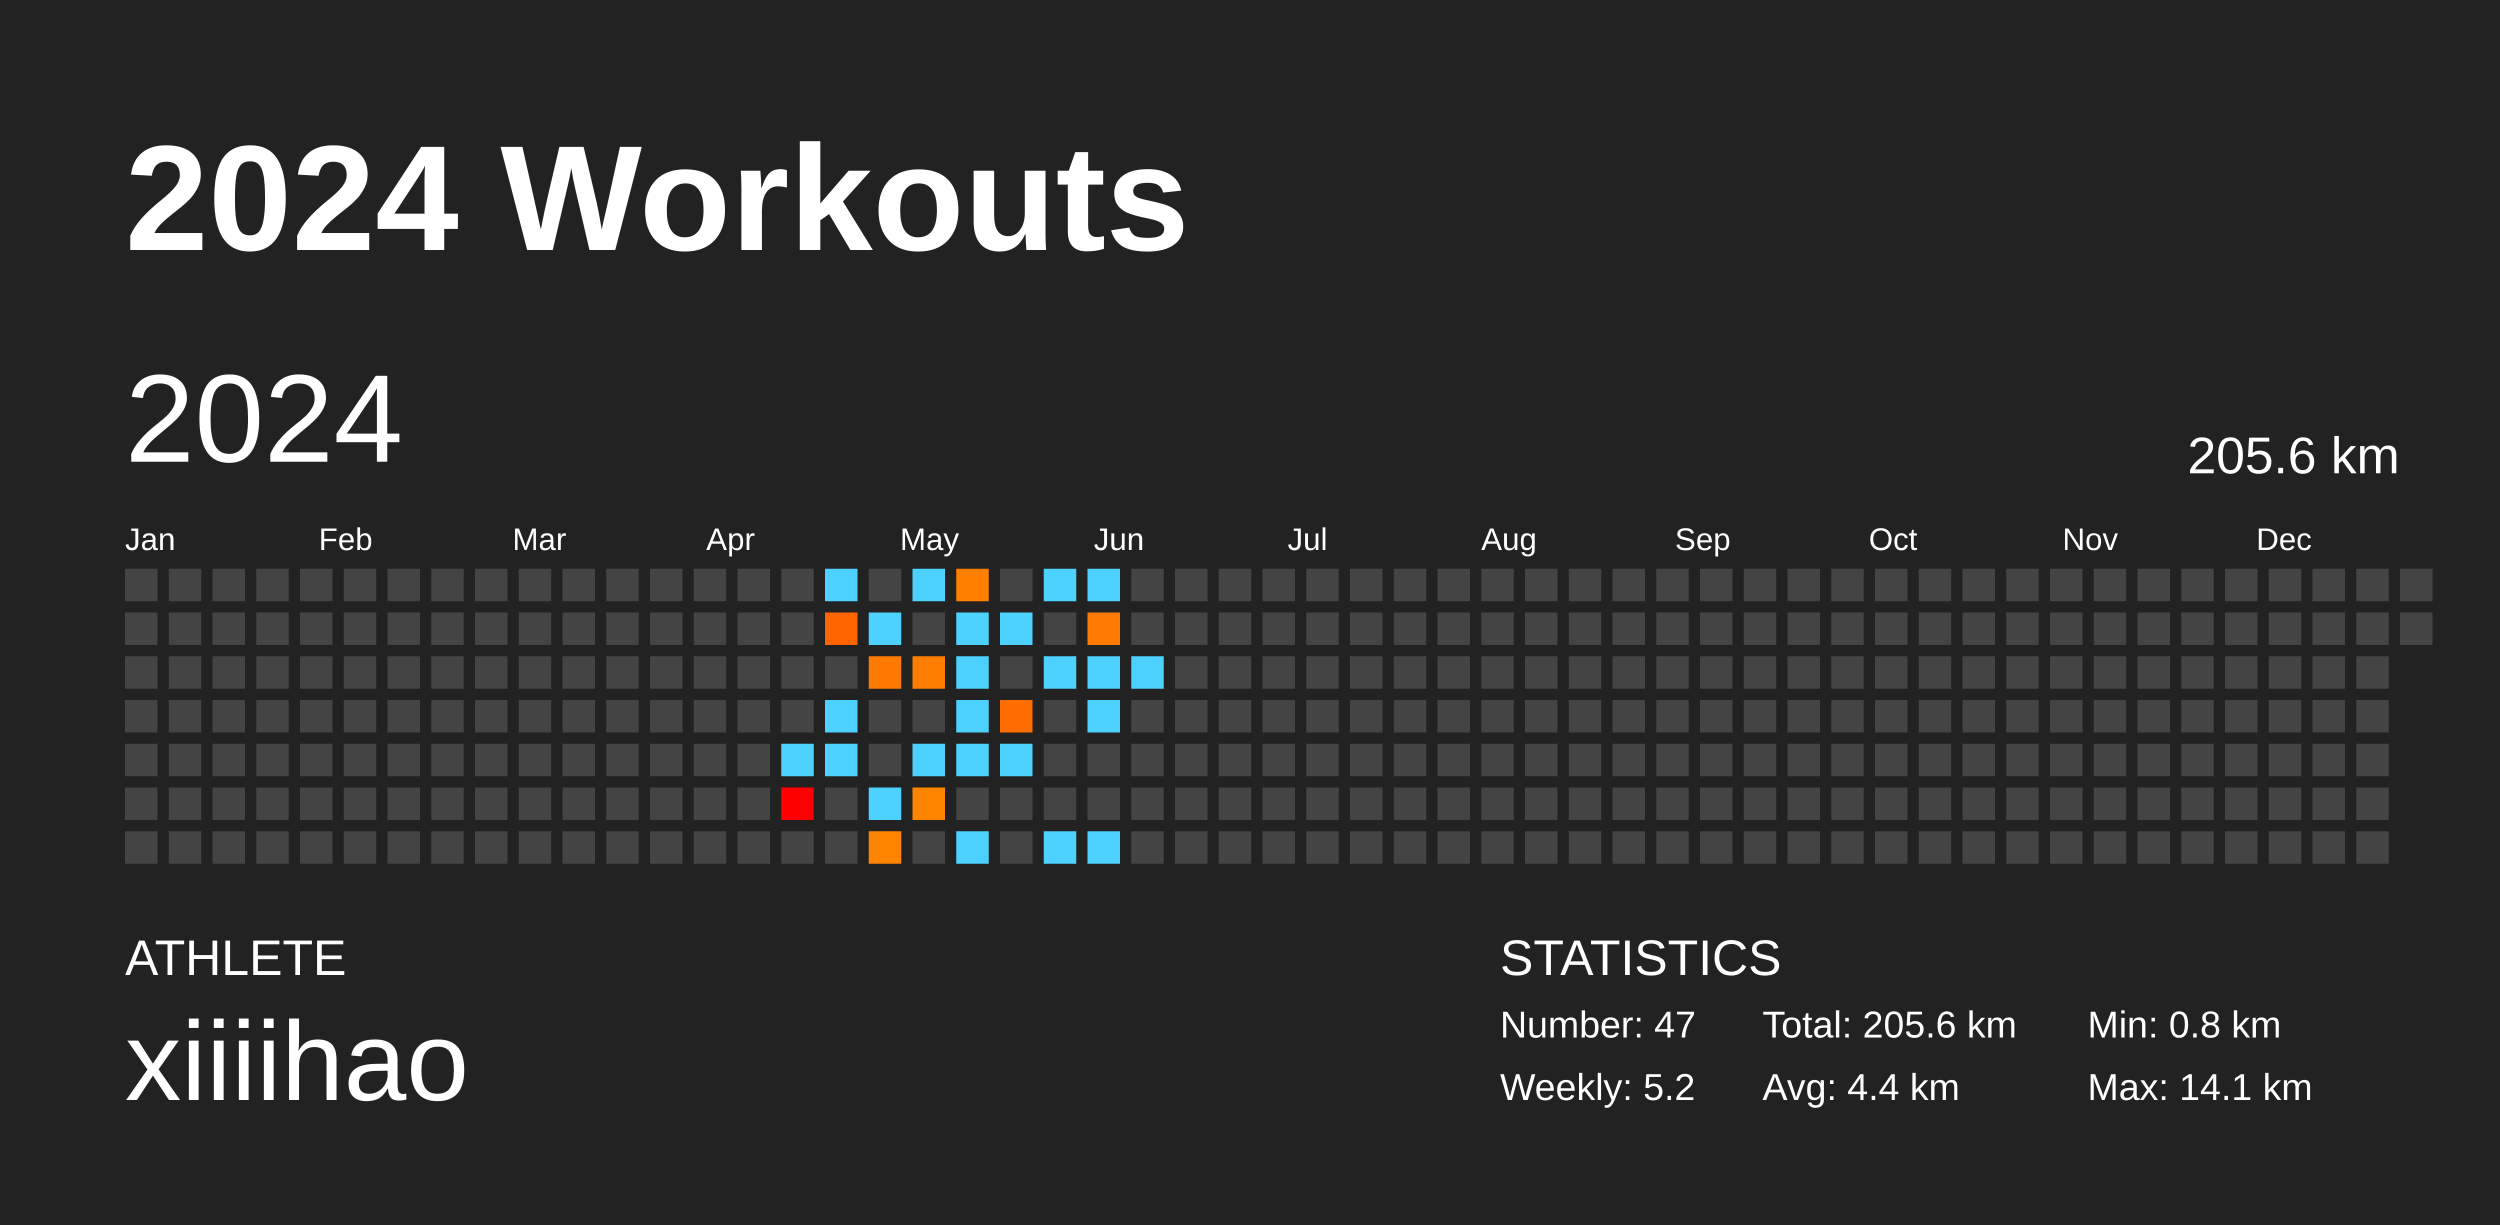
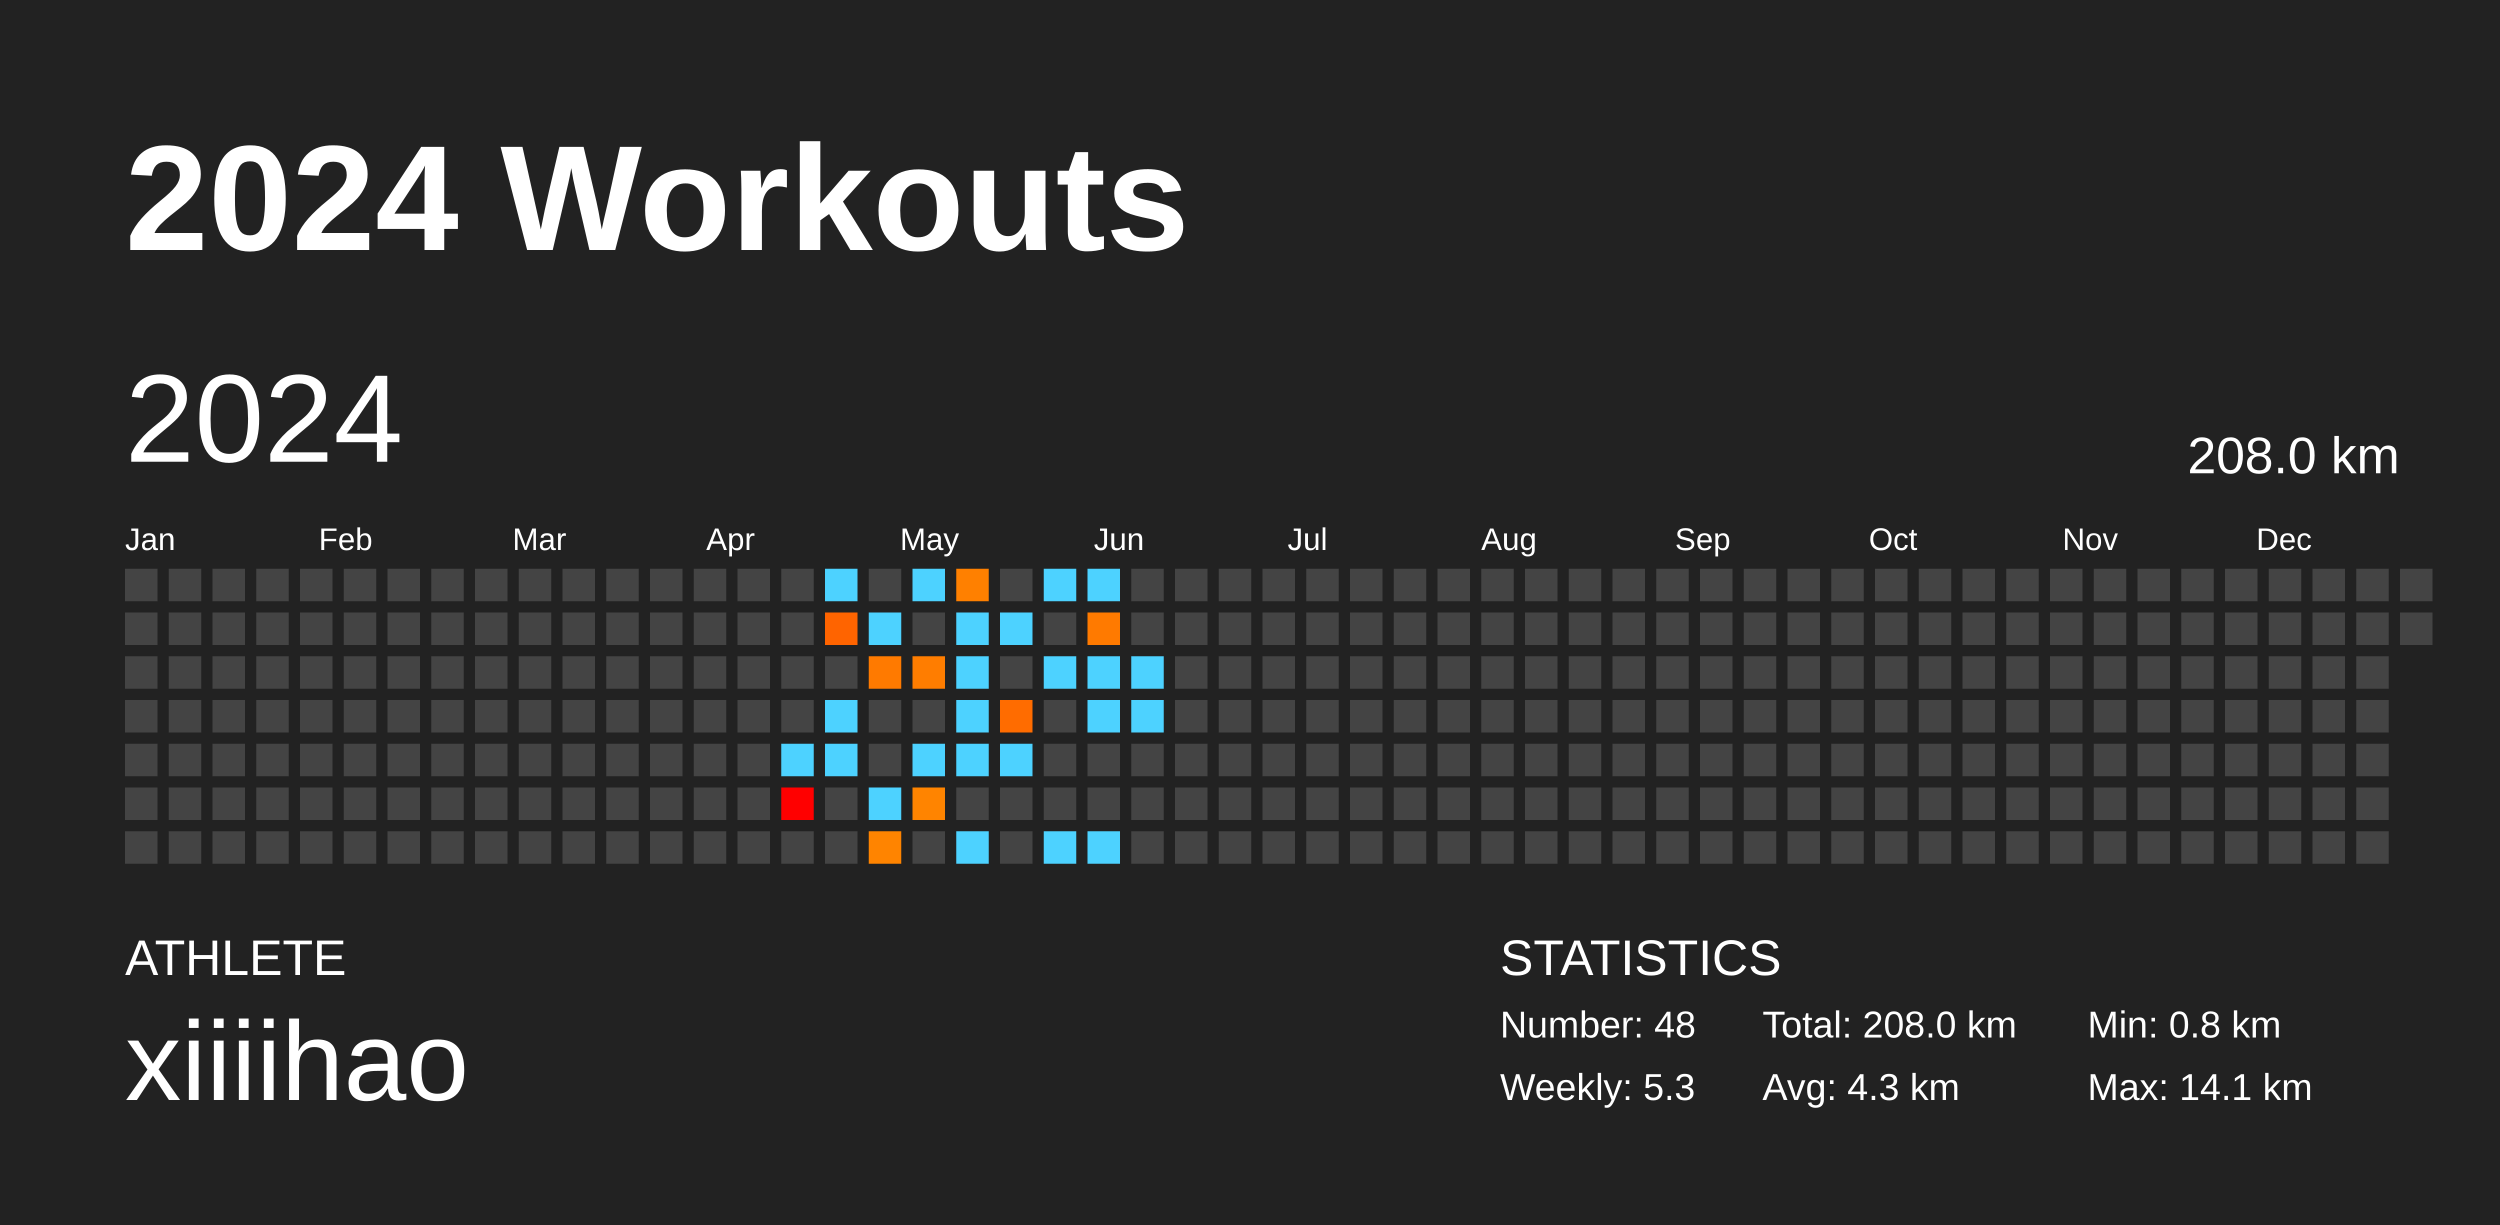
<svg xmlns="http://www.w3.org/2000/svg" baseProfile="full" height="98mm" version="1.1" viewBox="0,0,200,98" width="200mm">
  <defs />
  <rect fill="#222222" height="98" width="200" x="0" y="0" />
  <text fill="#FFFFFF" style="font-size:12px; font-family:Arial; font-weight:bold;" x="10" y="20">2024 Workouts</text>
  <text fill="#FFFFFF" style="font-size:4px; font-family:Arial" x="10" y="78">ATHLETE</text>
  <text fill="#FFFFFF" style="font-size:9px; font-family:Arial" x="10" y="88">xiiiihao</text>
  <text fill="#FFFFFF" style="font-size:4px; font-family:Arial" x="120" y="78">STATISTICS</text>
-   <text fill="#FFFFFF" style="font-size:3px; font-family:Arial" x="120" y="83">Number: 47</text>
-   <text fill="#FFFFFF" style="font-size:3px; font-family:Arial" x="120" y="88">Weekly: 5.2</text>
-   <text fill="#FFFFFF" style="font-size:3px; font-family:Arial" x="141" y="83">Total: 205.6 km</text>
-   <text fill="#FFFFFF" style="font-size:3px; font-family:Arial" x="141" y="88">Avg: 4.4 km</text>
+   <text fill="#FFFFFF" style="font-size:3px; font-family:Arial" x="120" y="83">Number: 48</text>
+   <text fill="#FFFFFF" style="font-size:3px; font-family:Arial" x="120" y="88">Weekly: 5.3</text>
+   <text fill="#FFFFFF" style="font-size:3px; font-family:Arial" x="141" y="83">Total: 208.0 km</text>
+   <text fill="#FFFFFF" style="font-size:3px; font-family:Arial" x="141" y="88">Avg: 4.3 km</text>
  <text fill="#FFFFFF" style="font-size:3px; font-family:Arial" x="167" y="83">Min: 0.8 km</text>
  <text fill="#FFFFFF" style="font-size:3px; font-family:Arial" x="167" y="88">Max: 14.1 km</text>
  <text dominant-baseline="hanging" fill="#FFFFFF" style="font-size:10.0px; font-family:Arial;" x="10" y="30">2024</text>
-   <text dominant-baseline="hanging" fill="#FFFFFF" style="font-size:4.125px; font-family:Arial;" x="175" y="35">205.6 km</text>
+   <text dominant-baseline="hanging" fill="#FFFFFF" style="font-size:4.125px; font-family:Arial;" x="175" y="35">208.0 km</text>
  <text fill="#FFFFFF" style="font-size:2.5px; font-family:Arial" x="10.0" y="44">Jan</text>
  <text fill="#FFFFFF" style="font-size:2.5px; font-family:Arial" x="25.5" y="44">Feb</text>
  <text fill="#FFFFFF" style="font-size:2.5px; font-family:Arial" x="41.0" y="44">Mar</text>
  <text fill="#FFFFFF" style="font-size:2.5px; font-family:Arial" x="56.5" y="44">Apr</text>
  <text fill="#FFFFFF" style="font-size:2.5px; font-family:Arial" x="72.0" y="44">May</text>
  <text fill="#FFFFFF" style="font-size:2.5px; font-family:Arial" x="87.5" y="44">Jun</text>
  <text fill="#FFFFFF" style="font-size:2.5px; font-family:Arial" x="103.0" y="44">Jul</text>
  <text fill="#FFFFFF" style="font-size:2.5px; font-family:Arial" x="118.5" y="44">Aug</text>
  <text fill="#FFFFFF" style="font-size:2.5px; font-family:Arial" x="134.0" y="44">Sep</text>
  <text fill="#FFFFFF" style="font-size:2.5px; font-family:Arial" x="149.5" y="44">Oct</text>
  <text fill="#FFFFFF" style="font-size:2.5px; font-family:Arial" x="165.0" y="44">Nov</text>
  <text fill="#FFFFFF" style="font-size:2.5px; font-family:Arial" x="180.5" y="44">Dec</text>
  <rect fill="#444444" height="2.6" width="2.6" x="10.0" y="45.5" />
  <rect fill="#444444" height="2.6" width="2.6" x="10.0" y="49.0" />
  <rect fill="#444444" height="2.6" width="2.6" x="10.0" y="52.5" />
  <rect fill="#444444" height="2.6" width="2.6" x="10.0" y="56.0" />
  <rect fill="#444444" height="2.6" width="2.6" x="10.0" y="59.5" />
  <rect fill="#444444" height="2.6" width="2.6" x="10.0" y="63.0" />
  <rect fill="#444444" height="2.6" width="2.6" x="10.0" y="66.5" />
  <rect fill="#444444" height="2.6" width="2.6" x="13.5" y="45.5" />
  <rect fill="#444444" height="2.6" width="2.6" x="13.5" y="49.0" />
  <rect fill="#444444" height="2.6" width="2.6" x="13.5" y="52.5" />
  <rect fill="#444444" height="2.6" width="2.6" x="13.5" y="56.0" />
  <rect fill="#444444" height="2.6" width="2.6" x="13.5" y="59.5" />
  <rect fill="#444444" height="2.6" width="2.6" x="13.5" y="63.0" />
  <rect fill="#444444" height="2.6" width="2.6" x="13.5" y="66.5" />
  <rect fill="#444444" height="2.6" width="2.6" x="17.0" y="45.5" />
  <rect fill="#444444" height="2.6" width="2.6" x="17.0" y="49.0" />
  <rect fill="#444444" height="2.6" width="2.6" x="17.0" y="52.5" />
  <rect fill="#444444" height="2.6" width="2.6" x="17.0" y="56.0" />
  <rect fill="#444444" height="2.6" width="2.6" x="17.0" y="59.5" />
  <rect fill="#444444" height="2.6" width="2.6" x="17.0" y="63.0" />
  <rect fill="#444444" height="2.6" width="2.6" x="17.0" y="66.5" />
  <rect fill="#444444" height="2.6" width="2.6" x="20.5" y="45.5" />
  <rect fill="#444444" height="2.6" width="2.6" x="20.5" y="49.0" />
  <rect fill="#444444" height="2.6" width="2.6" x="20.5" y="52.5" />
  <rect fill="#444444" height="2.6" width="2.6" x="20.5" y="56.0" />
  <rect fill="#444444" height="2.6" width="2.6" x="20.5" y="59.5" />
  <rect fill="#444444" height="2.6" width="2.6" x="20.5" y="63.0" />
  <rect fill="#444444" height="2.6" width="2.6" x="20.5" y="66.5" />
  <rect fill="#444444" height="2.6" width="2.6" x="24.0" y="45.5" />
  <rect fill="#444444" height="2.6" width="2.6" x="24.0" y="49.0" />
  <rect fill="#444444" height="2.6" width="2.6" x="24.0" y="52.5" />
  <rect fill="#444444" height="2.6" width="2.6" x="24.0" y="56.0" />
  <rect fill="#444444" height="2.6" width="2.6" x="24.0" y="59.5" />
  <rect fill="#444444" height="2.6" width="2.6" x="24.0" y="63.0" />
  <rect fill="#444444" height="2.6" width="2.6" x="24.0" y="66.5" />
  <rect fill="#444444" height="2.6" width="2.6" x="27.5" y="45.5" />
  <rect fill="#444444" height="2.6" width="2.6" x="27.5" y="49.0" />
  <rect fill="#444444" height="2.6" width="2.6" x="27.5" y="52.5" />
  <rect fill="#444444" height="2.6" width="2.6" x="27.5" y="56.0" />
  <rect fill="#444444" height="2.6" width="2.6" x="27.5" y="59.5" />
  <rect fill="#444444" height="2.6" width="2.6" x="27.5" y="63.0" />
  <rect fill="#444444" height="2.6" width="2.6" x="27.5" y="66.5" />
  <rect fill="#444444" height="2.6" width="2.6" x="31.0" y="45.5" />
  <rect fill="#444444" height="2.6" width="2.6" x="31.0" y="49.0" />
  <rect fill="#444444" height="2.6" width="2.6" x="31.0" y="52.5" />
  <rect fill="#444444" height="2.6" width="2.6" x="31.0" y="56.0" />
  <rect fill="#444444" height="2.6" width="2.6" x="31.0" y="59.5" />
  <rect fill="#444444" height="2.6" width="2.6" x="31.0" y="63.0" />
  <rect fill="#444444" height="2.6" width="2.6" x="31.0" y="66.5" />
  <rect fill="#444444" height="2.6" width="2.6" x="34.5" y="45.5" />
  <rect fill="#444444" height="2.6" width="2.6" x="34.5" y="49.0" />
  <rect fill="#444444" height="2.6" width="2.6" x="34.5" y="52.5" />
  <rect fill="#444444" height="2.6" width="2.6" x="34.5" y="56.0" />
  <rect fill="#444444" height="2.6" width="2.6" x="34.5" y="59.5" />
  <rect fill="#444444" height="2.6" width="2.6" x="34.5" y="63.0" />
  <rect fill="#444444" height="2.6" width="2.6" x="34.5" y="66.5" />
  <rect fill="#444444" height="2.6" width="2.6" x="38.0" y="45.5" />
  <rect fill="#444444" height="2.6" width="2.6" x="38.0" y="49.0" />
  <rect fill="#444444" height="2.6" width="2.6" x="38.0" y="52.5" />
  <rect fill="#444444" height="2.6" width="2.6" x="38.0" y="56.0" />
  <rect fill="#444444" height="2.6" width="2.6" x="38.0" y="59.5" />
  <rect fill="#444444" height="2.6" width="2.6" x="38.0" y="63.0" />
  <rect fill="#444444" height="2.6" width="2.6" x="38.0" y="66.5" />
  <rect fill="#444444" height="2.6" width="2.6" x="41.5" y="45.5" />
  <rect fill="#444444" height="2.6" width="2.6" x="41.5" y="49.0" />
  <rect fill="#444444" height="2.6" width="2.6" x="41.5" y="52.5" />
  <rect fill="#444444" height="2.6" width="2.6" x="41.5" y="56.0" />
  <rect fill="#444444" height="2.6" width="2.6" x="41.5" y="59.5" />
  <rect fill="#444444" height="2.6" width="2.6" x="41.5" y="63.0" />
  <rect fill="#444444" height="2.6" width="2.6" x="41.5" y="66.5" />
  <rect fill="#444444" height="2.6" width="2.6" x="45.0" y="45.5" />
  <rect fill="#444444" height="2.6" width="2.6" x="45.0" y="49.0" />
  <rect fill="#444444" height="2.6" width="2.6" x="45.0" y="52.5" />
  <rect fill="#444444" height="2.6" width="2.6" x="45.0" y="56.0" />
  <rect fill="#444444" height="2.6" width="2.6" x="45.0" y="59.5" />
  <rect fill="#444444" height="2.6" width="2.6" x="45.0" y="63.0" />
  <rect fill="#444444" height="2.6" width="2.6" x="45.0" y="66.5" />
  <rect fill="#444444" height="2.6" width="2.6" x="48.5" y="45.5" />
  <rect fill="#444444" height="2.6" width="2.6" x="48.5" y="49.0" />
  <rect fill="#444444" height="2.6" width="2.6" x="48.5" y="52.5" />
  <rect fill="#444444" height="2.6" width="2.6" x="48.5" y="56.0" />
  <rect fill="#444444" height="2.6" width="2.6" x="48.5" y="59.5" />
  <rect fill="#444444" height="2.6" width="2.6" x="48.5" y="63.0" />
  <rect fill="#444444" height="2.6" width="2.6" x="48.5" y="66.5" />
  <rect fill="#444444" height="2.6" width="2.6" x="52.0" y="45.5" />
  <rect fill="#444444" height="2.6" width="2.6" x="52.0" y="49.0" />
  <rect fill="#444444" height="2.6" width="2.6" x="52.0" y="52.5" />
  <rect fill="#444444" height="2.6" width="2.6" x="52.0" y="56.0" />
  <rect fill="#444444" height="2.6" width="2.6" x="52.0" y="59.5" />
  <rect fill="#444444" height="2.6" width="2.6" x="52.0" y="63.0" />
  <rect fill="#444444" height="2.6" width="2.6" x="52.0" y="66.5" />
  <rect fill="#444444" height="2.6" width="2.6" x="55.5" y="45.5" />
  <rect fill="#444444" height="2.6" width="2.6" x="55.5" y="49.0" />
  <rect fill="#444444" height="2.6" width="2.6" x="55.5" y="52.5" />
  <rect fill="#444444" height="2.6" width="2.6" x="55.5" y="56.0" />
  <rect fill="#444444" height="2.6" width="2.6" x="55.5" y="59.5" />
  <rect fill="#444444" height="2.6" width="2.6" x="55.5" y="63.0" />
  <rect fill="#444444" height="2.6" width="2.6" x="55.5" y="66.5" />
  <rect fill="#444444" height="2.6" width="2.6" x="59.0" y="45.5" />
  <rect fill="#444444" height="2.6" width="2.6" x="59.0" y="49.0" />
  <rect fill="#444444" height="2.6" width="2.6" x="59.0" y="52.5" />
  <rect fill="#444444" height="2.6" width="2.6" x="59.0" y="56.0" />
  <rect fill="#444444" height="2.6" width="2.6" x="59.0" y="59.5" />
  <rect fill="#444444" height="2.6" width="2.6" x="59.0" y="63.0" />
  <rect fill="#444444" height="2.6" width="2.6" x="59.0" y="66.5" />
  <rect fill="#444444" height="2.6" width="2.6" x="62.5" y="45.5" />
  <rect fill="#444444" height="2.6" width="2.6" x="62.5" y="49.0" />
  <rect fill="#444444" height="2.6" width="2.6" x="62.5" y="52.5" />
  <rect fill="#444444" height="2.6" width="2.6" x="62.5" y="56.0" />
  <rect fill="#4dd2ff" height="2.6" width="2.6" x="62.5" y="59.5" />
  <rect fill="#ff0000" height="2.6" width="2.6" x="62.5" y="63.0" />
  <rect fill="#444444" height="2.6" width="2.6" x="62.5" y="66.5" />
  <rect fill="#4dd2ff" height="2.6" width="2.6" x="66.0" y="45.5" />
  <rect fill="#ff6400" height="2.6" width="2.6" x="66.0" y="49.0" />
  <rect fill="#444444" height="2.6" width="2.6" x="66.0" y="52.5" />
  <rect fill="#4dd2ff" height="2.6" width="2.6" x="66.0" y="56.0" />
  <rect fill="#4dd2ff" height="2.6" width="2.6" x="66.0" y="59.5" />
  <rect fill="#444444" height="2.6" width="2.6" x="66.0" y="63.0" />
  <rect fill="#444444" height="2.6" width="2.6" x="66.0" y="66.5" />
  <rect fill="#444444" height="2.6" width="2.6" x="69.5" y="45.5" />
  <rect fill="#4dd2ff" height="2.6" width="2.6" x="69.5" y="49.0" />
  <rect fill="#ff7a00" height="2.6" width="2.6" x="69.5" y="52.5" />
  <rect fill="#444444" height="2.6" width="2.6" x="69.5" y="56.0" />
  <rect fill="#444444" height="2.6" width="2.6" x="69.5" y="59.5" />
  <rect fill="#4dd2ff" height="2.6" width="2.6" x="69.5" y="63.0" />
  <rect fill="#ff8400" height="2.6" width="2.6" x="69.5" y="66.5" />
  <rect fill="#4dd2ff" height="2.6" width="2.6" x="73.0" y="45.5" />
  <rect fill="#444444" height="2.6" width="2.6" x="73.0" y="49.0" />
  <rect fill="#ff7d00" height="2.6" width="2.6" x="73.0" y="52.5" />
  <rect fill="#444444" height="2.6" width="2.6" x="73.0" y="56.0" />
  <rect fill="#4dd2ff" height="2.6" width="2.6" x="73.0" y="59.5" />
  <rect fill="#ff8400" height="2.6" width="2.6" x="73.0" y="63.0" />
  <rect fill="#444444" height="2.6" width="2.6" x="73.0" y="66.5" />
  <rect fill="#ff8000" height="2.6" width="2.6" x="76.5" y="45.5" />
  <rect fill="#4dd2ff" height="2.6" width="2.6" x="76.5" y="49.0" />
  <rect fill="#4dd2ff" height="2.6" width="2.6" x="76.5" y="52.5" />
  <rect fill="#4dd2ff" height="2.6" width="2.6" x="76.5" y="56.0" />
  <rect fill="#4dd2ff" height="2.6" width="2.6" x="76.5" y="59.5" />
  <rect fill="#444444" height="2.6" width="2.6" x="76.5" y="63.0" />
  <rect fill="#4dd2ff" height="2.6" width="2.6" x="76.5" y="66.5" />
  <rect fill="#444444" height="2.6" width="2.6" x="80.0" y="45.5" />
  <rect fill="#4dd2ff" height="2.6" width="2.6" x="80.0" y="49.0" />
  <rect fill="#444444" height="2.6" width="2.6" x="80.0" y="52.5" />
  <rect fill="#ff6c00" height="2.6" width="2.6" x="80.0" y="56.0" />
  <rect fill="#4dd2ff" height="2.6" width="2.6" x="80.0" y="59.5" />
  <rect fill="#444444" height="2.6" width="2.6" x="80.0" y="63.0" />
  <rect fill="#444444" height="2.6" width="2.6" x="80.0" y="66.5" />
  <rect fill="#4dd2ff" height="2.6" width="2.6" x="83.5" y="45.5" />
  <rect fill="#444444" height="2.6" width="2.6" x="83.5" y="49.0" />
  <rect fill="#4dd2ff" height="2.6" width="2.6" x="83.5" y="52.5" />
  <rect fill="#444444" height="2.6" width="2.6" x="83.5" y="56.0" />
  <rect fill="#444444" height="2.6" width="2.6" x="83.5" y="59.5" />
  <rect fill="#444444" height="2.6" width="2.6" x="83.5" y="63.0" />
  <rect fill="#4dd2ff" height="2.6" width="2.6" x="83.5" y="66.5" />
  <rect fill="#4dd2ff" height="2.6" width="2.6" x="87.0" y="45.5" />
  <rect fill="#ff7a00" height="2.6" width="2.6" x="87.0" y="49.0" />
  <rect fill="#4dd2ff" height="2.6" width="2.6" x="87.0" y="52.5" />
  <rect fill="#4dd2ff" height="2.6" width="2.6" x="87.0" y="56.0" />
  <rect fill="#444444" height="2.6" width="2.6" x="87.0" y="59.5" />
  <rect fill="#444444" height="2.6" width="2.6" x="87.0" y="63.0" />
  <rect fill="#4dd2ff" height="2.6" width="2.6" x="87.0" y="66.5" />
  <rect fill="#444444" height="2.6" width="2.6" x="90.5" y="45.5" />
  <rect fill="#444444" height="2.6" width="2.6" x="90.5" y="49.0" />
  <rect fill="#4dd2ff" height="2.6" width="2.6" x="90.5" y="52.5" />
-   <rect fill="#444444" height="2.6" width="2.6" x="90.5" y="56.0" />
+   <rect fill="#4dd2ff" height="2.6" width="2.6" x="90.5" y="56.0" />
  <rect fill="#444444" height="2.6" width="2.6" x="90.5" y="59.5" />
  <rect fill="#444444" height="2.6" width="2.6" x="90.5" y="63.0" />
  <rect fill="#444444" height="2.6" width="2.6" x="90.5" y="66.5" />
  <rect fill="#444444" height="2.6" width="2.6" x="94.0" y="45.5" />
  <rect fill="#444444" height="2.6" width="2.6" x="94.0" y="49.0" />
  <rect fill="#444444" height="2.6" width="2.6" x="94.0" y="52.5" />
  <rect fill="#444444" height="2.6" width="2.6" x="94.0" y="56.0" />
  <rect fill="#444444" height="2.6" width="2.6" x="94.0" y="59.5" />
  <rect fill="#444444" height="2.6" width="2.6" x="94.0" y="63.0" />
  <rect fill="#444444" height="2.6" width="2.6" x="94.0" y="66.5" />
  <rect fill="#444444" height="2.6" width="2.6" x="97.5" y="45.5" />
  <rect fill="#444444" height="2.6" width="2.6" x="97.5" y="49.0" />
  <rect fill="#444444" height="2.6" width="2.6" x="97.5" y="52.5" />
  <rect fill="#444444" height="2.6" width="2.6" x="97.5" y="56.0" />
  <rect fill="#444444" height="2.6" width="2.6" x="97.5" y="59.5" />
  <rect fill="#444444" height="2.6" width="2.6" x="97.5" y="63.0" />
  <rect fill="#444444" height="2.6" width="2.6" x="97.5" y="66.5" />
  <rect fill="#444444" height="2.6" width="2.6" x="101.0" y="45.5" />
  <rect fill="#444444" height="2.6" width="2.6" x="101.0" y="49.0" />
  <rect fill="#444444" height="2.6" width="2.6" x="101.0" y="52.5" />
  <rect fill="#444444" height="2.6" width="2.6" x="101.0" y="56.0" />
  <rect fill="#444444" height="2.6" width="2.6" x="101.0" y="59.5" />
  <rect fill="#444444" height="2.6" width="2.6" x="101.0" y="63.0" />
  <rect fill="#444444" height="2.6" width="2.6" x="101.0" y="66.5" />
  <rect fill="#444444" height="2.6" width="2.6" x="104.5" y="45.5" />
  <rect fill="#444444" height="2.6" width="2.6" x="104.5" y="49.0" />
  <rect fill="#444444" height="2.6" width="2.6" x="104.5" y="52.5" />
  <rect fill="#444444" height="2.6" width="2.6" x="104.5" y="56.0" />
  <rect fill="#444444" height="2.6" width="2.6" x="104.5" y="59.5" />
  <rect fill="#444444" height="2.6" width="2.6" x="104.5" y="63.0" />
  <rect fill="#444444" height="2.6" width="2.6" x="104.5" y="66.5" />
  <rect fill="#444444" height="2.6" width="2.6" x="108.0" y="45.5" />
  <rect fill="#444444" height="2.6" width="2.6" x="108.0" y="49.0" />
  <rect fill="#444444" height="2.6" width="2.6" x="108.0" y="52.5" />
  <rect fill="#444444" height="2.6" width="2.6" x="108.0" y="56.0" />
  <rect fill="#444444" height="2.6" width="2.6" x="108.0" y="59.5" />
  <rect fill="#444444" height="2.6" width="2.6" x="108.0" y="63.0" />
  <rect fill="#444444" height="2.6" width="2.6" x="108.0" y="66.5" />
  <rect fill="#444444" height="2.6" width="2.6" x="111.5" y="45.5" />
  <rect fill="#444444" height="2.6" width="2.6" x="111.5" y="49.0" />
  <rect fill="#444444" height="2.6" width="2.6" x="111.5" y="52.5" />
  <rect fill="#444444" height="2.6" width="2.6" x="111.5" y="56.0" />
  <rect fill="#444444" height="2.6" width="2.6" x="111.5" y="59.5" />
  <rect fill="#444444" height="2.6" width="2.6" x="111.5" y="63.0" />
  <rect fill="#444444" height="2.6" width="2.6" x="111.5" y="66.5" />
  <rect fill="#444444" height="2.6" width="2.6" x="115.0" y="45.5" />
  <rect fill="#444444" height="2.6" width="2.6" x="115.0" y="49.0" />
  <rect fill="#444444" height="2.6" width="2.6" x="115.0" y="52.5" />
  <rect fill="#444444" height="2.6" width="2.6" x="115.0" y="56.0" />
  <rect fill="#444444" height="2.6" width="2.6" x="115.0" y="59.5" />
  <rect fill="#444444" height="2.6" width="2.6" x="115.0" y="63.0" />
  <rect fill="#444444" height="2.6" width="2.6" x="115.0" y="66.5" />
  <rect fill="#444444" height="2.6" width="2.6" x="118.5" y="45.5" />
  <rect fill="#444444" height="2.6" width="2.6" x="118.5" y="49.0" />
  <rect fill="#444444" height="2.6" width="2.6" x="118.5" y="52.5" />
  <rect fill="#444444" height="2.6" width="2.6" x="118.5" y="56.0" />
  <rect fill="#444444" height="2.6" width="2.6" x="118.5" y="59.5" />
  <rect fill="#444444" height="2.6" width="2.6" x="118.5" y="63.0" />
  <rect fill="#444444" height="2.6" width="2.6" x="118.5" y="66.5" />
  <rect fill="#444444" height="2.6" width="2.6" x="122.0" y="45.5" />
  <rect fill="#444444" height="2.6" width="2.6" x="122.0" y="49.0" />
  <rect fill="#444444" height="2.6" width="2.6" x="122.0" y="52.5" />
  <rect fill="#444444" height="2.6" width="2.6" x="122.0" y="56.0" />
  <rect fill="#444444" height="2.6" width="2.6" x="122.0" y="59.5" />
  <rect fill="#444444" height="2.6" width="2.6" x="122.0" y="63.0" />
  <rect fill="#444444" height="2.6" width="2.6" x="122.0" y="66.5" />
  <rect fill="#444444" height="2.6" width="2.6" x="125.5" y="45.5" />
  <rect fill="#444444" height="2.6" width="2.6" x="125.5" y="49.0" />
  <rect fill="#444444" height="2.6" width="2.6" x="125.5" y="52.5" />
  <rect fill="#444444" height="2.6" width="2.6" x="125.5" y="56.0" />
  <rect fill="#444444" height="2.6" width="2.6" x="125.5" y="59.5" />
  <rect fill="#444444" height="2.6" width="2.6" x="125.5" y="63.0" />
  <rect fill="#444444" height="2.6" width="2.6" x="125.5" y="66.5" />
  <rect fill="#444444" height="2.6" width="2.6" x="129.0" y="45.5" />
  <rect fill="#444444" height="2.6" width="2.6" x="129.0" y="49.0" />
  <rect fill="#444444" height="2.6" width="2.6" x="129.0" y="52.5" />
  <rect fill="#444444" height="2.6" width="2.6" x="129.0" y="56.0" />
  <rect fill="#444444" height="2.6" width="2.6" x="129.0" y="59.5" />
  <rect fill="#444444" height="2.6" width="2.6" x="129.0" y="63.0" />
  <rect fill="#444444" height="2.6" width="2.6" x="129.0" y="66.5" />
  <rect fill="#444444" height="2.6" width="2.6" x="132.5" y="45.5" />
  <rect fill="#444444" height="2.6" width="2.6" x="132.5" y="49.0" />
  <rect fill="#444444" height="2.6" width="2.6" x="132.5" y="52.5" />
  <rect fill="#444444" height="2.6" width="2.6" x="132.5" y="56.0" />
  <rect fill="#444444" height="2.6" width="2.6" x="132.5" y="59.5" />
  <rect fill="#444444" height="2.6" width="2.6" x="132.5" y="63.0" />
  <rect fill="#444444" height="2.6" width="2.6" x="132.5" y="66.5" />
  <rect fill="#444444" height="2.6" width="2.6" x="136.0" y="45.5" />
  <rect fill="#444444" height="2.6" width="2.6" x="136.0" y="49.0" />
  <rect fill="#444444" height="2.6" width="2.6" x="136.0" y="52.5" />
  <rect fill="#444444" height="2.6" width="2.6" x="136.0" y="56.0" />
  <rect fill="#444444" height="2.6" width="2.6" x="136.0" y="59.5" />
  <rect fill="#444444" height="2.6" width="2.6" x="136.0" y="63.0" />
  <rect fill="#444444" height="2.6" width="2.6" x="136.0" y="66.5" />
  <rect fill="#444444" height="2.6" width="2.6" x="139.5" y="45.5" />
  <rect fill="#444444" height="2.6" width="2.6" x="139.5" y="49.0" />
  <rect fill="#444444" height="2.6" width="2.6" x="139.5" y="52.5" />
  <rect fill="#444444" height="2.6" width="2.6" x="139.5" y="56.0" />
  <rect fill="#444444" height="2.6" width="2.6" x="139.5" y="59.5" />
  <rect fill="#444444" height="2.6" width="2.6" x="139.5" y="63.0" />
  <rect fill="#444444" height="2.6" width="2.6" x="139.5" y="66.5" />
  <rect fill="#444444" height="2.6" width="2.6" x="143.0" y="45.5" />
  <rect fill="#444444" height="2.6" width="2.6" x="143.0" y="49.0" />
  <rect fill="#444444" height="2.6" width="2.6" x="143.0" y="52.5" />
  <rect fill="#444444" height="2.6" width="2.6" x="143.0" y="56.0" />
  <rect fill="#444444" height="2.6" width="2.6" x="143.0" y="59.5" />
  <rect fill="#444444" height="2.6" width="2.6" x="143.0" y="63.0" />
  <rect fill="#444444" height="2.6" width="2.6" x="143.0" y="66.5" />
  <rect fill="#444444" height="2.6" width="2.6" x="146.5" y="45.5" />
  <rect fill="#444444" height="2.6" width="2.6" x="146.5" y="49.0" />
  <rect fill="#444444" height="2.6" width="2.6" x="146.5" y="52.5" />
  <rect fill="#444444" height="2.6" width="2.6" x="146.5" y="56.0" />
  <rect fill="#444444" height="2.6" width="2.6" x="146.5" y="59.5" />
  <rect fill="#444444" height="2.6" width="2.6" x="146.5" y="63.0" />
  <rect fill="#444444" height="2.6" width="2.6" x="146.5" y="66.5" />
  <rect fill="#444444" height="2.6" width="2.6" x="150.0" y="45.5" />
  <rect fill="#444444" height="2.6" width="2.6" x="150.0" y="49.0" />
  <rect fill="#444444" height="2.6" width="2.6" x="150.0" y="52.5" />
  <rect fill="#444444" height="2.6" width="2.6" x="150.0" y="56.0" />
  <rect fill="#444444" height="2.6" width="2.6" x="150.0" y="59.5" />
  <rect fill="#444444" height="2.6" width="2.6" x="150.0" y="63.0" />
  <rect fill="#444444" height="2.6" width="2.6" x="150.0" y="66.5" />
  <rect fill="#444444" height="2.6" width="2.6" x="153.5" y="45.5" />
  <rect fill="#444444" height="2.6" width="2.6" x="153.5" y="49.0" />
  <rect fill="#444444" height="2.6" width="2.6" x="153.5" y="52.5" />
  <rect fill="#444444" height="2.6" width="2.6" x="153.5" y="56.0" />
  <rect fill="#444444" height="2.6" width="2.6" x="153.5" y="59.5" />
  <rect fill="#444444" height="2.6" width="2.6" x="153.5" y="63.0" />
  <rect fill="#444444" height="2.6" width="2.6" x="153.5" y="66.5" />
  <rect fill="#444444" height="2.6" width="2.6" x="157.0" y="45.5" />
  <rect fill="#444444" height="2.6" width="2.6" x="157.0" y="49.0" />
  <rect fill="#444444" height="2.6" width="2.6" x="157.0" y="52.5" />
  <rect fill="#444444" height="2.6" width="2.6" x="157.0" y="56.0" />
  <rect fill="#444444" height="2.6" width="2.6" x="157.0" y="59.5" />
  <rect fill="#444444" height="2.6" width="2.6" x="157.0" y="63.0" />
  <rect fill="#444444" height="2.6" width="2.6" x="157.0" y="66.5" />
  <rect fill="#444444" height="2.6" width="2.6" x="160.5" y="45.5" />
  <rect fill="#444444" height="2.6" width="2.6" x="160.5" y="49.0" />
  <rect fill="#444444" height="2.6" width="2.6" x="160.5" y="52.5" />
  <rect fill="#444444" height="2.6" width="2.6" x="160.5" y="56.0" />
  <rect fill="#444444" height="2.6" width="2.6" x="160.5" y="59.5" />
  <rect fill="#444444" height="2.6" width="2.6" x="160.5" y="63.0" />
  <rect fill="#444444" height="2.6" width="2.6" x="160.5" y="66.5" />
  <rect fill="#444444" height="2.6" width="2.6" x="164.0" y="45.5" />
  <rect fill="#444444" height="2.6" width="2.6" x="164.0" y="49.0" />
  <rect fill="#444444" height="2.6" width="2.6" x="164.0" y="52.5" />
  <rect fill="#444444" height="2.6" width="2.6" x="164.0" y="56.0" />
  <rect fill="#444444" height="2.6" width="2.6" x="164.0" y="59.5" />
  <rect fill="#444444" height="2.6" width="2.6" x="164.0" y="63.0" />
  <rect fill="#444444" height="2.6" width="2.6" x="164.0" y="66.5" />
  <rect fill="#444444" height="2.6" width="2.6" x="167.5" y="45.5" />
  <rect fill="#444444" height="2.6" width="2.6" x="167.5" y="49.0" />
  <rect fill="#444444" height="2.6" width="2.6" x="167.5" y="52.5" />
  <rect fill="#444444" height="2.6" width="2.6" x="167.5" y="56.0" />
  <rect fill="#444444" height="2.6" width="2.6" x="167.5" y="59.5" />
  <rect fill="#444444" height="2.6" width="2.6" x="167.5" y="63.0" />
  <rect fill="#444444" height="2.6" width="2.6" x="167.5" y="66.5" />
  <rect fill="#444444" height="2.6" width="2.6" x="171.0" y="45.5" />
  <rect fill="#444444" height="2.6" width="2.6" x="171.0" y="49.0" />
  <rect fill="#444444" height="2.6" width="2.6" x="171.0" y="52.5" />
  <rect fill="#444444" height="2.6" width="2.6" x="171.0" y="56.0" />
  <rect fill="#444444" height="2.6" width="2.6" x="171.0" y="59.5" />
  <rect fill="#444444" height="2.6" width="2.6" x="171.0" y="63.0" />
  <rect fill="#444444" height="2.6" width="2.6" x="171.0" y="66.5" />
  <rect fill="#444444" height="2.6" width="2.6" x="174.5" y="45.5" />
  <rect fill="#444444" height="2.6" width="2.6" x="174.5" y="49.0" />
  <rect fill="#444444" height="2.6" width="2.6" x="174.5" y="52.5" />
  <rect fill="#444444" height="2.6" width="2.6" x="174.5" y="56.0" />
  <rect fill="#444444" height="2.6" width="2.6" x="174.5" y="59.5" />
  <rect fill="#444444" height="2.6" width="2.6" x="174.5" y="63.0" />
  <rect fill="#444444" height="2.6" width="2.6" x="174.5" y="66.5" />
  <rect fill="#444444" height="2.6" width="2.6" x="178.0" y="45.5" />
  <rect fill="#444444" height="2.6" width="2.6" x="178.0" y="49.0" />
  <rect fill="#444444" height="2.6" width="2.6" x="178.0" y="52.5" />
  <rect fill="#444444" height="2.6" width="2.6" x="178.0" y="56.0" />
  <rect fill="#444444" height="2.6" width="2.6" x="178.0" y="59.5" />
  <rect fill="#444444" height="2.6" width="2.6" x="178.0" y="63.0" />
  <rect fill="#444444" height="2.6" width="2.6" x="178.0" y="66.5" />
  <rect fill="#444444" height="2.6" width="2.6" x="181.5" y="45.5" />
  <rect fill="#444444" height="2.6" width="2.6" x="181.5" y="49.0" />
  <rect fill="#444444" height="2.6" width="2.6" x="181.5" y="52.5" />
  <rect fill="#444444" height="2.6" width="2.6" x="181.5" y="56.0" />
  <rect fill="#444444" height="2.6" width="2.6" x="181.5" y="59.5" />
  <rect fill="#444444" height="2.6" width="2.6" x="181.5" y="63.0" />
  <rect fill="#444444" height="2.6" width="2.6" x="181.5" y="66.5" />
  <rect fill="#444444" height="2.6" width="2.6" x="185.0" y="45.5" />
  <rect fill="#444444" height="2.6" width="2.6" x="185.0" y="49.0" />
  <rect fill="#444444" height="2.6" width="2.6" x="185.0" y="52.5" />
  <rect fill="#444444" height="2.6" width="2.6" x="185.0" y="56.0" />
  <rect fill="#444444" height="2.6" width="2.6" x="185.0" y="59.5" />
  <rect fill="#444444" height="2.6" width="2.6" x="185.0" y="63.0" />
  <rect fill="#444444" height="2.6" width="2.6" x="185.0" y="66.5" />
  <rect fill="#444444" height="2.6" width="2.6" x="188.5" y="45.5" />
  <rect fill="#444444" height="2.6" width="2.6" x="188.5" y="49.0" />
  <rect fill="#444444" height="2.6" width="2.6" x="188.5" y="52.5" />
  <rect fill="#444444" height="2.6" width="2.6" x="188.5" y="56.0" />
  <rect fill="#444444" height="2.6" width="2.6" x="188.5" y="59.5" />
  <rect fill="#444444" height="2.6" width="2.6" x="188.5" y="63.0" />
  <rect fill="#444444" height="2.6" width="2.6" x="188.5" y="66.5" />
  <rect fill="#444444" height="2.6" width="2.6" x="192.0" y="45.5" />
  <rect fill="#444444" height="2.6" width="2.6" x="192.0" y="49.0" />
</svg>
